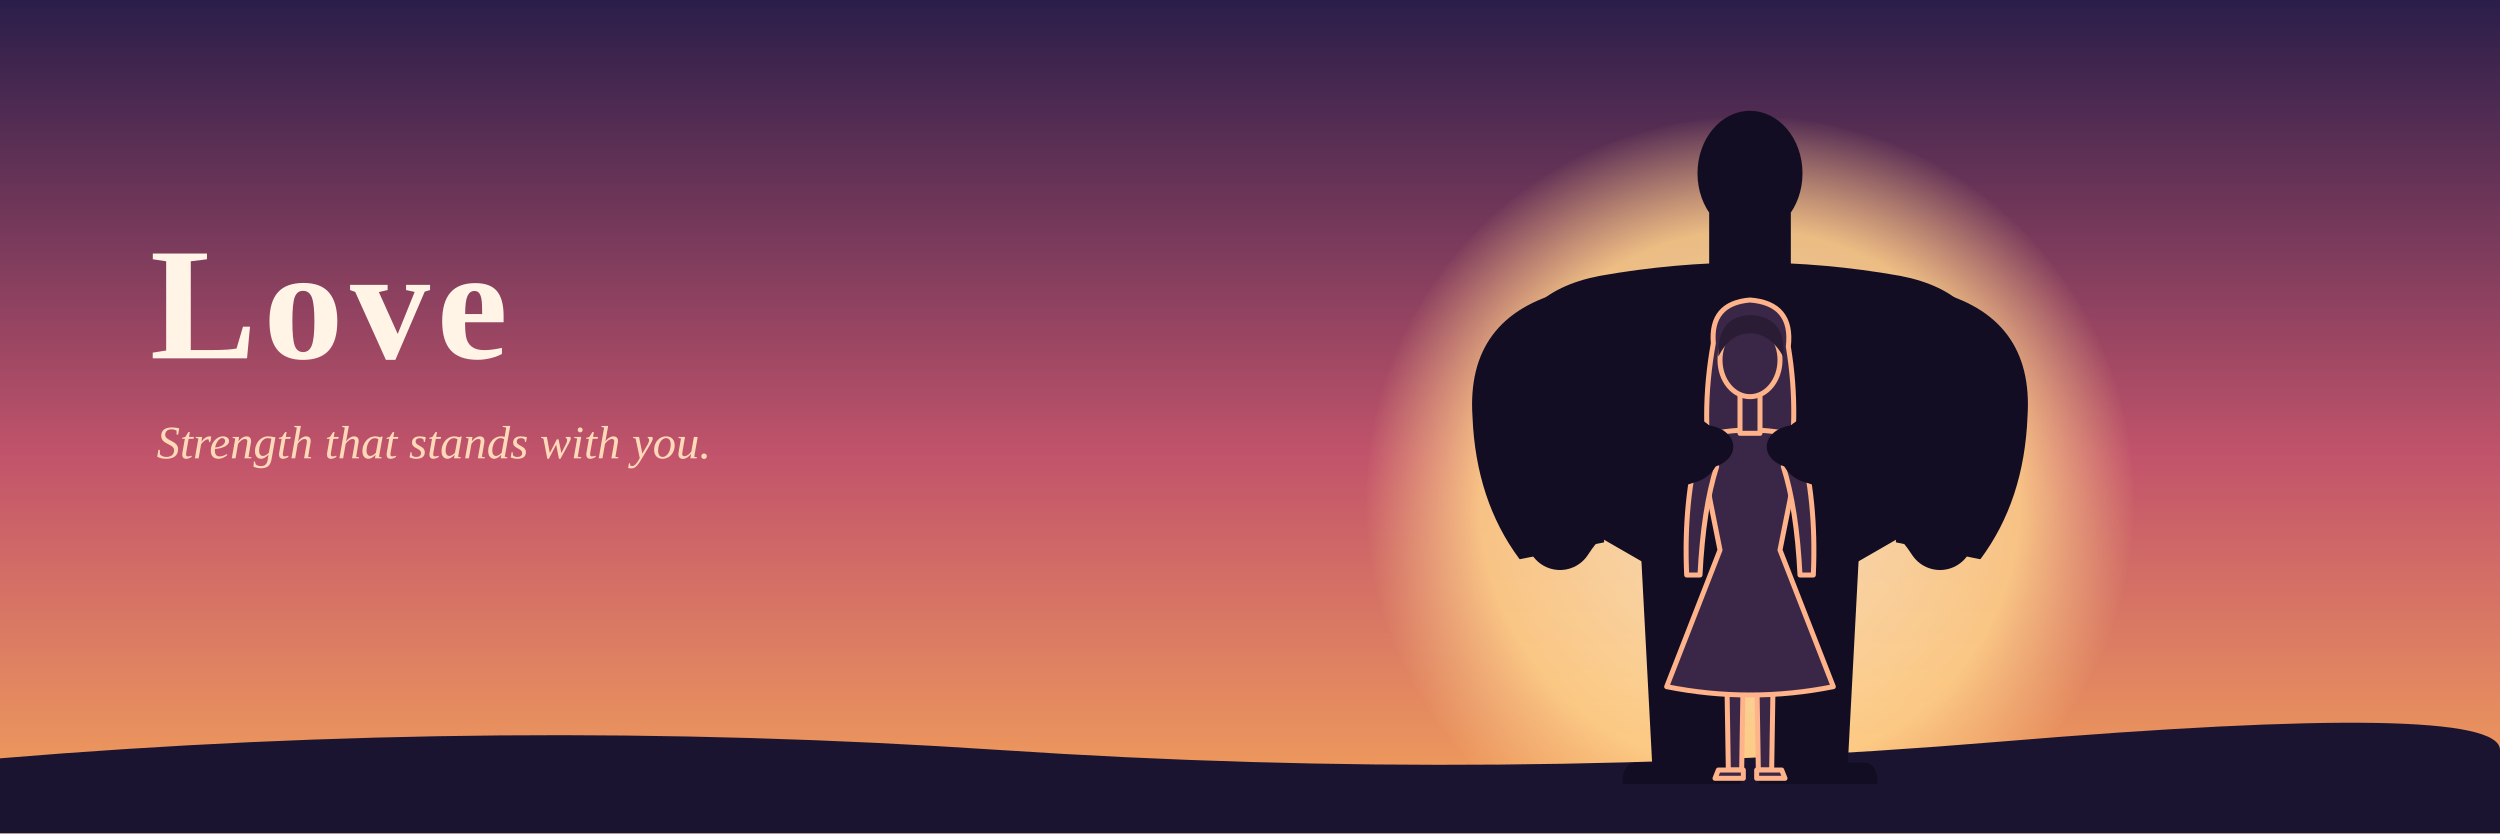
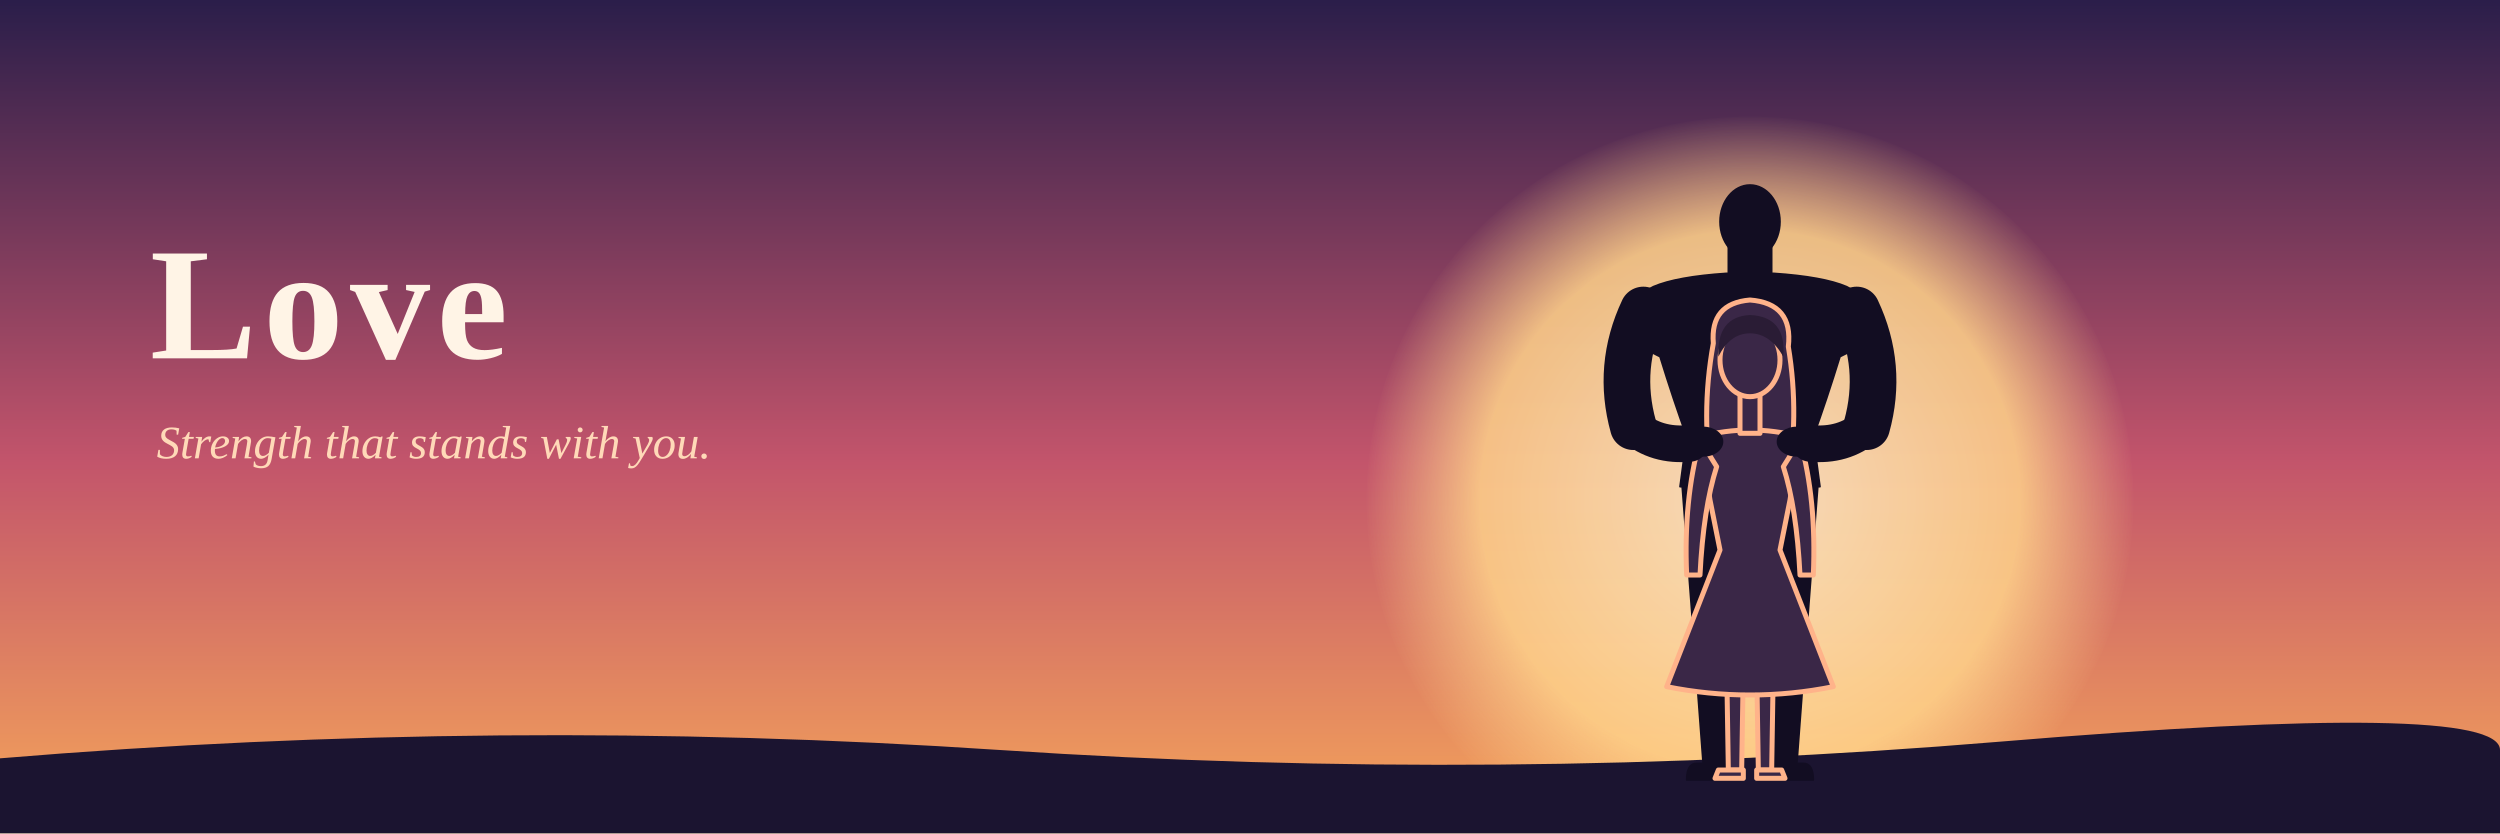
<svg xmlns="http://www.w3.org/2000/svg" viewBox="0 0 1500 500" width="1500" height="500">
  <defs>
    <linearGradient id="sky" x1="0" y1="0" x2="0" y2="1">
      <stop offset="0" stop-color="#2b1e4a" />
      <stop offset="0.55" stop-color="#c2546b" />
      <stop offset="1" stop-color="#f6a65a" />
    </linearGradient>
    <radialGradient id="sun" cx="0.5" cy="0.5" r="0.5">
      <stop offset="0" stop-color="#fff1c9" />
      <stop offset="0.7" stop-color="#ffd38a" />
      <stop offset="1" stop-color="#ffd38a" stop-opacity="0" />
    </radialGradient>
  </defs>
  <rect width="1500" height="500" fill="url(#sky)" />
  <circle cx="1050" cy="300" r="230" fill="url(#sun)" opacity="0.85" />
  <path d="M0 455 Q 300 430 600 450 T 1200 445 T 1500 450 V500 H0 Z" fill="#1b1430" />
  <g fill="#120d22" stroke="#120d22" stroke-linecap="round" stroke-linejoin="round">
-     <path d="M985 330 L1048 330 L1040 462 L992 462 Z" />
-     <path d="M1052 330 L1115 330 L1108 462 L1060 462 Z" />
-     <path d="M982 458 h62 v12 h-70 q0-12 8-12 Z" />
-     <path d="M1056 458 h62 q8 0 8 12 h-70 Z" />
-     <path d="M960 166 Q1050 150 1140 166 Q1192 176 1194 222 L1178 300 L1112 338 L988 338 L922 300 L906 222 Q908 176 960 166 Z" />
-     <path d="M1026 128 h48 v42 h-48 Z" />
-     <ellipse cx="1050" cy="104" rx="31" ry="37" />
-     <path d="M940 175 Q880 190 884 250 Q886 300 912 335 L962 325 Q958 290 962 250 Z" />
-     <path d="M1160 175 Q1220 190 1216 250 Q1214 300 1188 335 L1138 325 Q1142 290 1138 250 Z" />
+     <path d="M1009 288 L1049 288 L1044 380 L1040 460 L1022 460 L1016 380 Z" />
+     <path d="M1051 288 L1091 288 L1084 380 L1078 460 L1060 460 L1056 380 Z" />
+     <path d="M1018 458 h26 v10 h-32 q0-10 6-10 Z" />
+     <path d="M1056 458 h26 q6 0 6 10 h-32 Z" />
+     <path d="M1036 164 Q1006 166 992 172 Q976 180 978 205 L996 214 Q1004 240 1012 262 L1008 292 L1092 292 L1088 262 Q1096 240 1104 214 L1122 205 Q1124 180 1108 172 Q1094 166 1064 164 Z" />
+     <path d="M1037 145 h26 v24 h-26 Z" />
+     <ellipse cx="1050" cy="133" rx="18" ry="22" />
+     <path d="M986 186 Q970 220 980 256" stroke-width="28" fill="none" />
+     <path d="M1114 186 Q1130 220 1120 256" stroke-width="28" fill="none" />
  </g>
  <g fill="#3a2747" stroke="#ffb38a" stroke-width="3" stroke-linejoin="round">
    <path d="M1028 206 Q1026 182 1050 180 Q1076 182 1073 208 Q1080 250 1072 292 L1028 292 Q1020 250 1028 206 Z" />
    <path d="M1036 400 L1046 400 L1045 462 L1037 462 Z" />
    <path d="M1054 400 L1064 400 L1063 462 L1055 462 Z" />
    <path d="M1031 462 h15 v5 h-17 Z" />
    <path d="M1054 462 h15 l2 5 h-17 Z" />
    <path d="M1020 262 Q1050 254 1080 262 L1074 300 L1068 330 L1100 412 Q1050 422 1000 412 L1032 330 L1026 300 Z" />
    <path d="M1020 264 Q1010 300 1012 345 L1020 345 Q1022 305 1030 280 Z" />
    <path d="M1080 264 Q1090 300 1088 345 L1080 345 Q1078 305 1070 280 Z" />
    <path d="M1044 236 h12 v24 h-12 Z" />
    <ellipse cx="1050" cy="216" rx="18" ry="22" />
    <path d="M1031 214 Q1030 190 1050 189 Q1072 190 1070 214 Q1062 200 1050 200 Q1038 200 1031 214 Z" stroke="none" fill="#2a1c35" />
  </g>
  <g stroke="#120d22" stroke-linecap="round" fill="#120d22">
-     <path d="M936 322 Q960 285 1012 270" stroke-width="40" fill="none" />
-     <path d="M1164 322 Q1140 285 1088 270" stroke-width="40" fill="none" />
-     <ellipse cx="1022" cy="268" rx="18" ry="13" stroke="none" />
-     <ellipse cx="1078" cy="268" rx="18" ry="13" stroke="none" />
+     <path d="M980 256 Q994 268 1014 266" stroke-width="22" fill="none" />
+     <path d="M1120 256 Q1106 268 1086 266" stroke-width="22" fill="none" />
+     <ellipse cx="1022" cy="265" rx="12" ry="9" stroke="none" />
+     <ellipse cx="1078" cy="265" rx="12" ry="9" stroke="none" />
  </g>
  <g font-family="Georgia, 'Times New Roman', serif" fill="#fff4e6">
    <text x="90" y="215" font-size="96" font-weight="bold" letter-spacing="4">Love</text>
    <text x="94" y="275" font-size="28" fill="#ffd9b8" font-style="italic">Strength that stands with you.</text>
  </g>
</svg>
